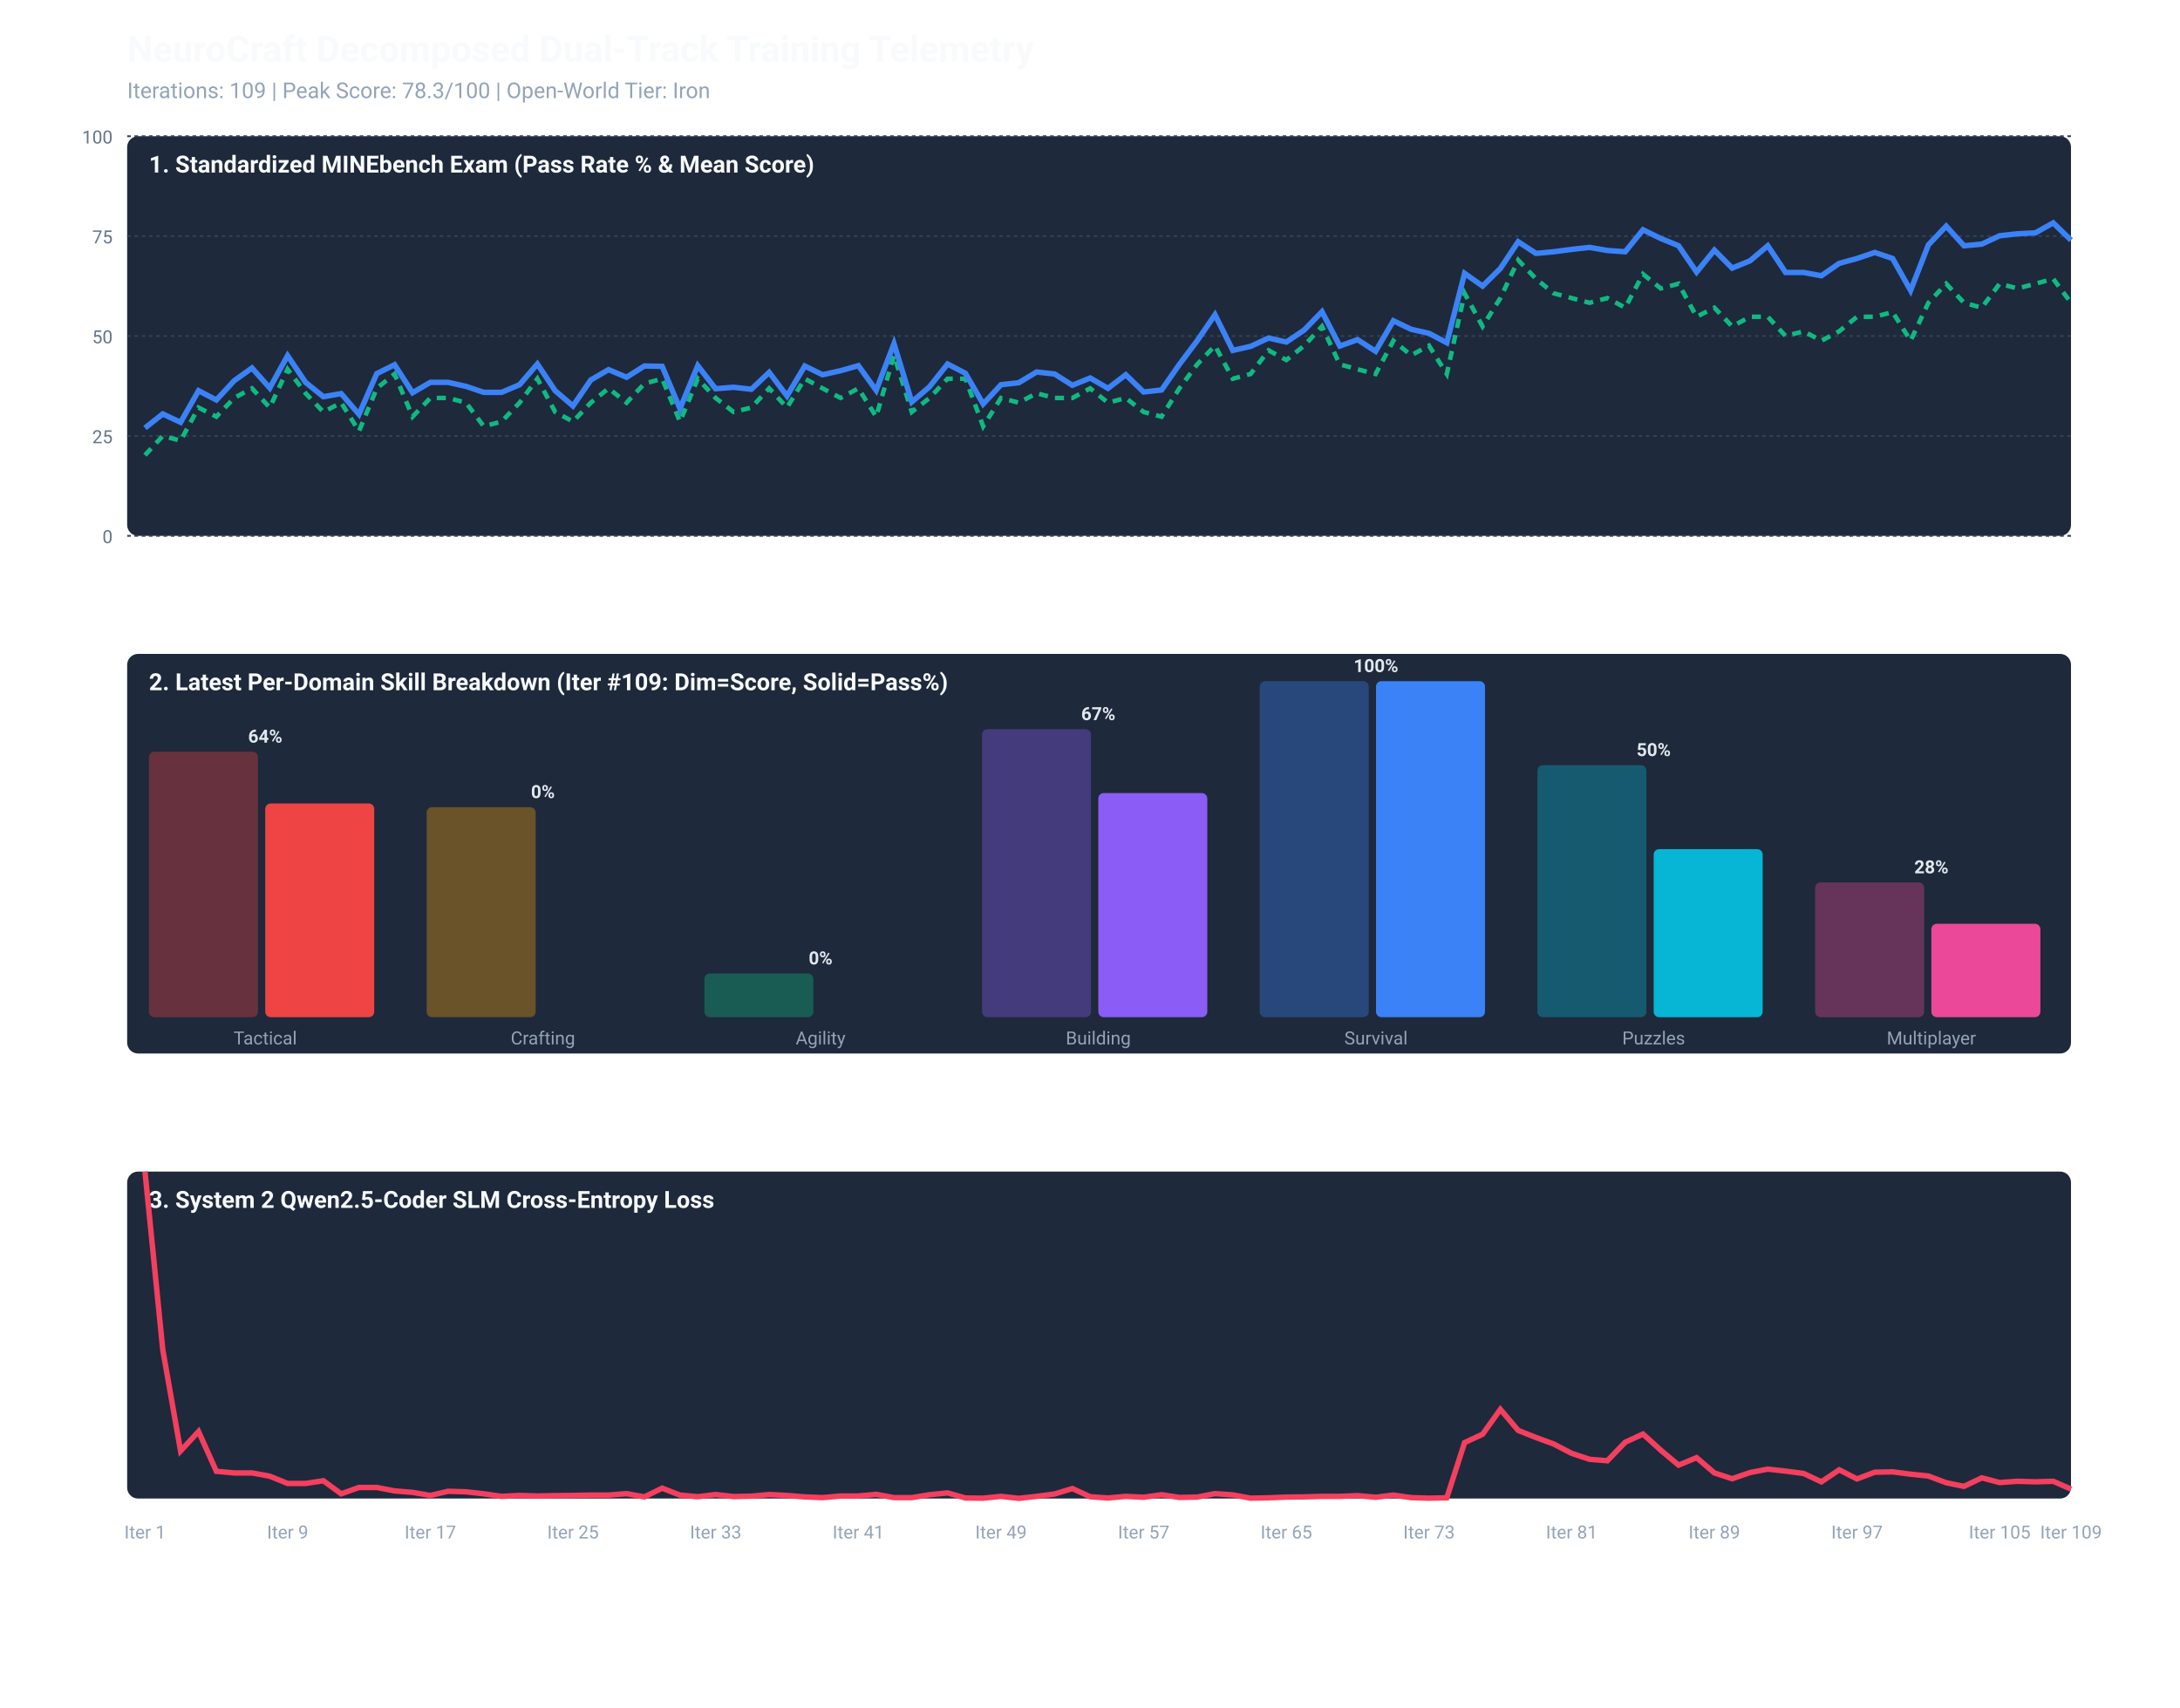
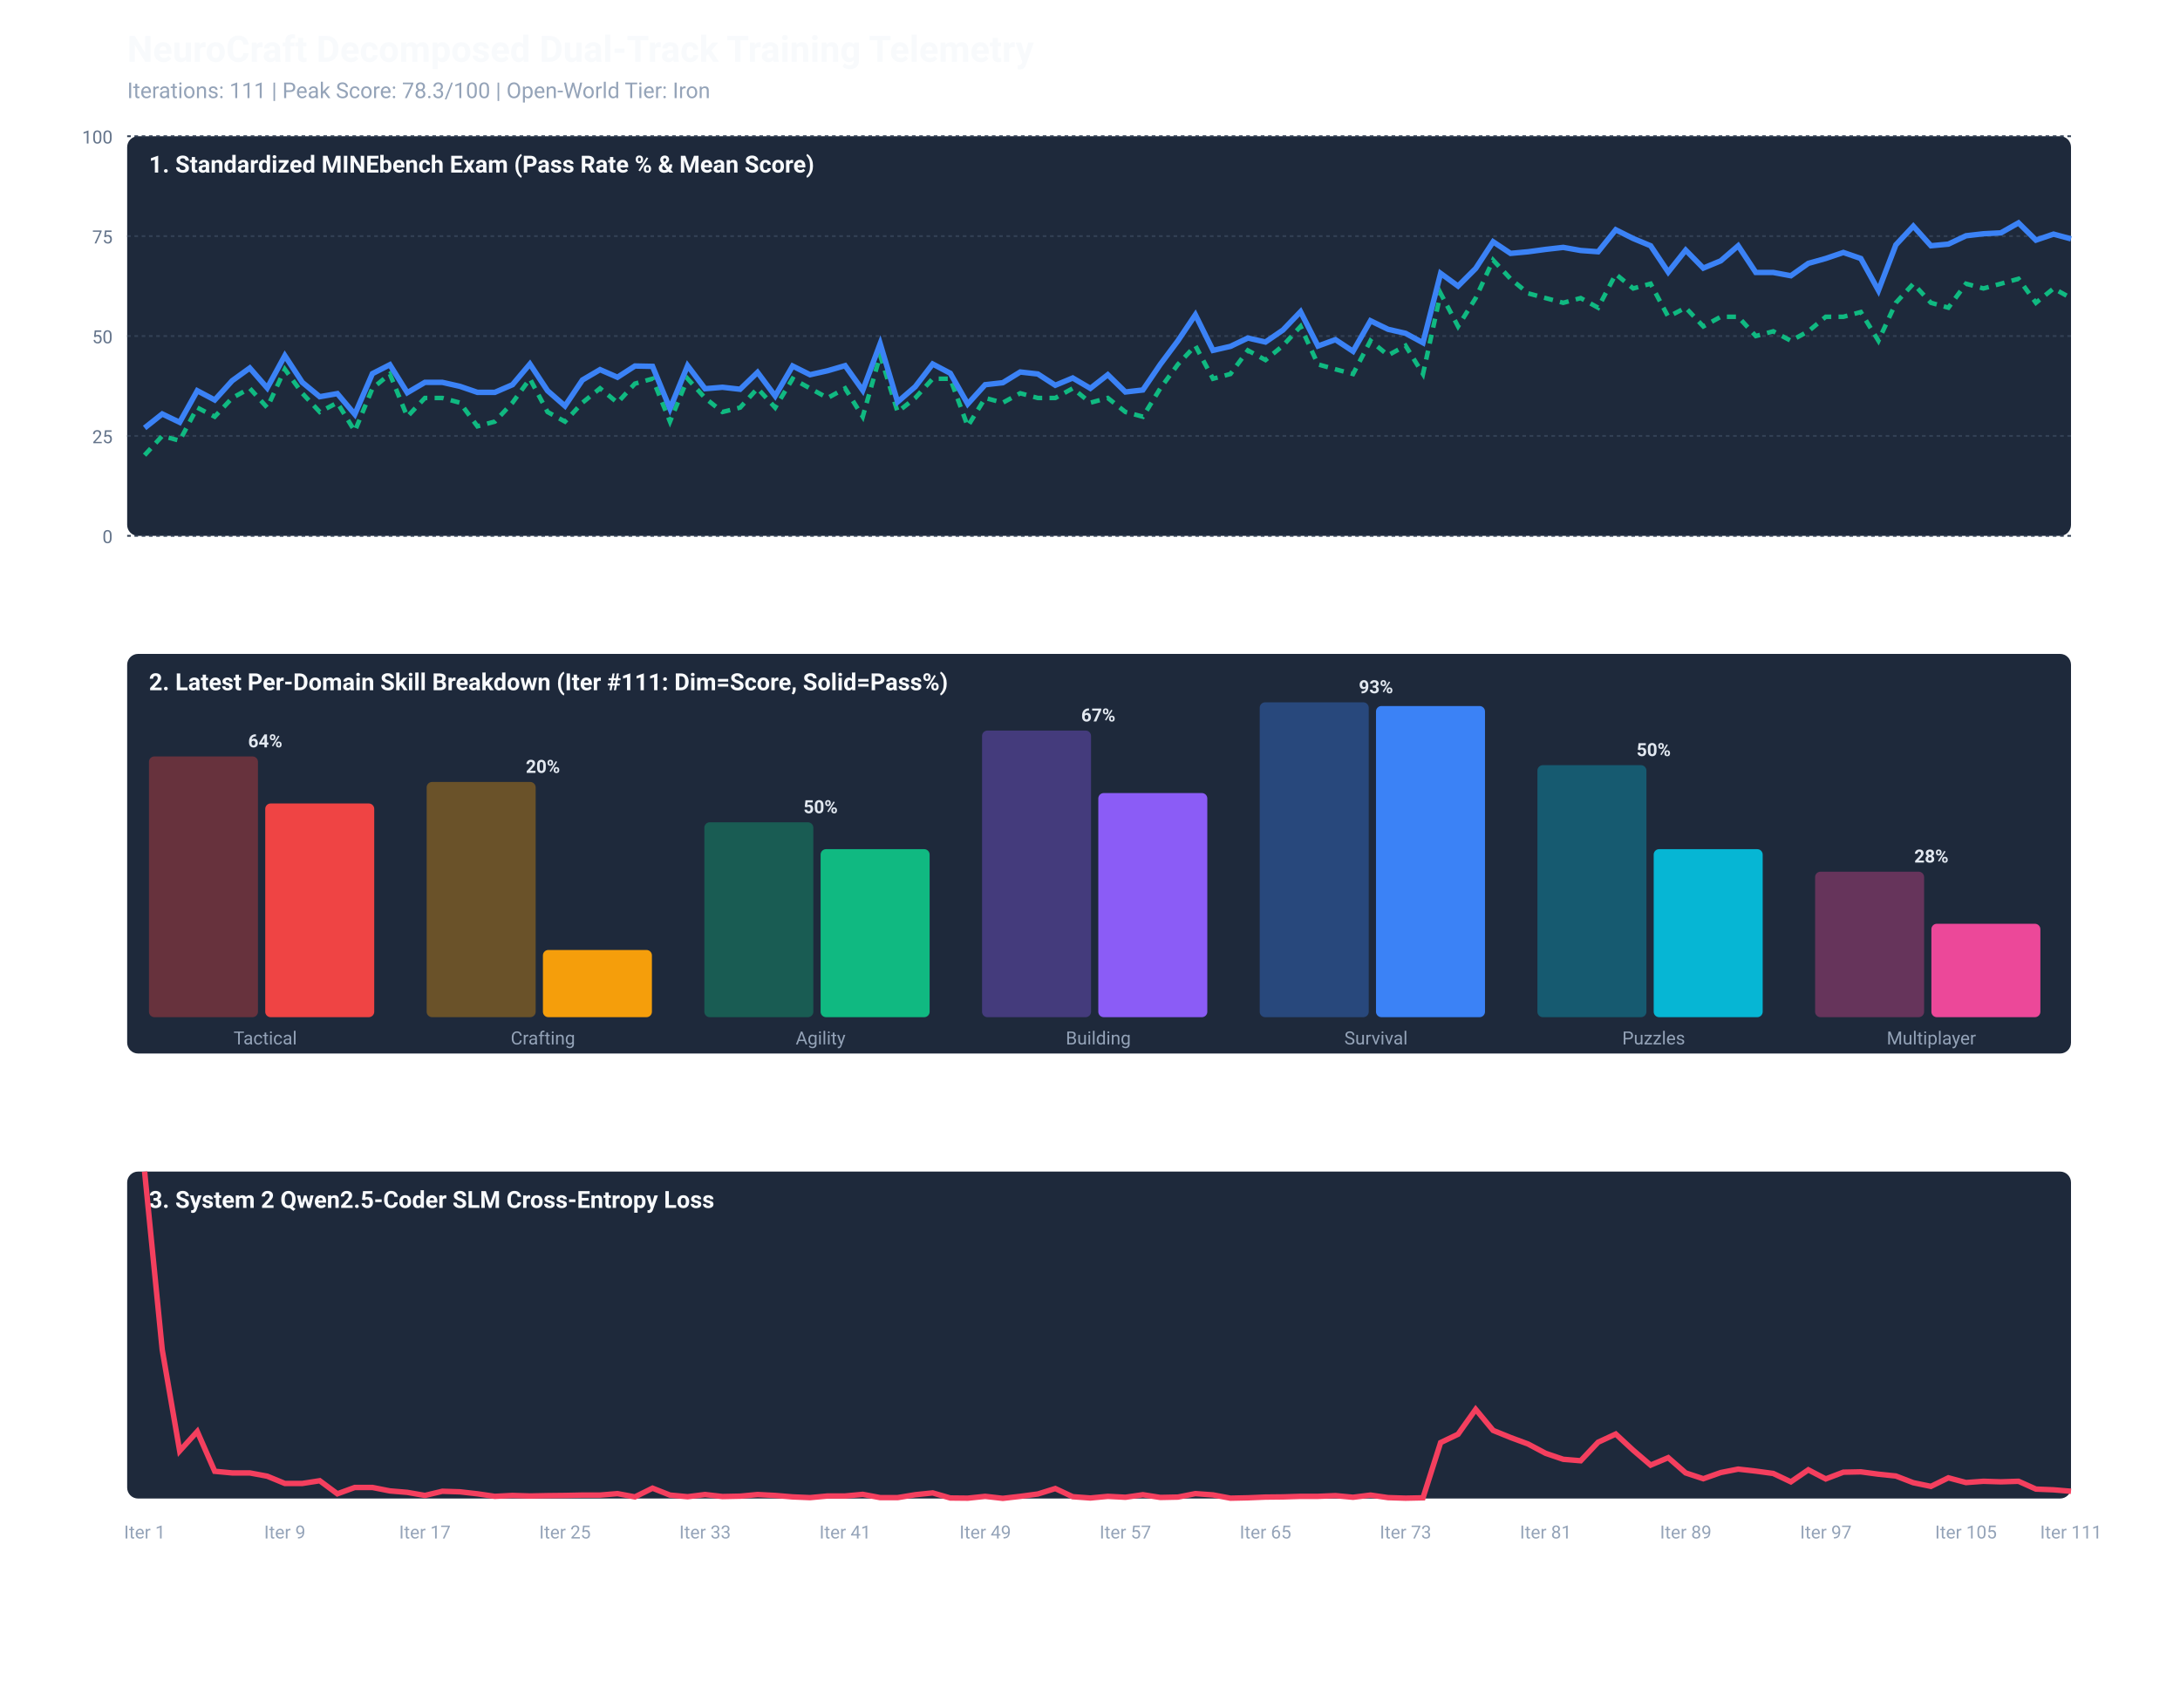
<svg xmlns="http://www.w3.org/2000/svg" viewBox="0 0 1200 940" width="1200" height="940" style="background-color: #0b1120; font-family: -apple-system, BlinkMacSystemFont, 'Segoe UI', Roboto, sans-serif;">
  <text x="70" y="34" fill="#f8fafc" font-size="20" font-weight="bold">NeuroCraft Decomposed Dual-Track Training Telemetry</text>
-   <text x="70" y="54" fill="#94a3b8" font-size="12">Iterations: 109 | Peak Score: 78.3/100 | Open-World Tier: Iron</text>
+   <text x="70" y="54" fill="#94a3b8" font-size="12">Iterations: 111 | Peak Score: 78.3/100 | Open-World Tier: Iron</text>
  <rect x="70" y="75" width="1070" height="220" fill="#1e293b" rx="6" />
  <text x="82" y="95" fill="#f8fafc" font-size="13" font-weight="bold">1. Standardized MINEbench Exam (Pass Rate % &amp; Mean Score)</text>
  <line x1="70" y1="295" x2="1140" y2="295" stroke="#334155" stroke-width="1" stroke-dasharray="2,2" />
  <text x="62" y="299" fill="#64748b" font-size="10" text-anchor="end">0</text>
  <line x1="70" y1="240" x2="1140" y2="240" stroke="#334155" stroke-width="1" stroke-dasharray="2,2" />
  <text x="62" y="244" fill="#64748b" font-size="10" text-anchor="end">25</text>
  <line x1="70" y1="185" x2="1140" y2="185" stroke="#334155" stroke-width="1" stroke-dasharray="2,2" />
  <text x="62" y="189" fill="#64748b" font-size="10" text-anchor="end">50</text>
  <line x1="70" y1="130" x2="1140" y2="130" stroke="#334155" stroke-width="1" stroke-dasharray="2,2" />
  <text x="62" y="134" fill="#64748b" font-size="10" text-anchor="end">75</text>
  <line x1="70" y1="75" x2="1140" y2="75" stroke="#334155" stroke-width="1" stroke-dasharray="2,2" />
  <text x="62" y="79" fill="#64748b" font-size="10" text-anchor="end">100</text>
-   <path d="M 79.8 250.6 L 89.6 240.0 L 99.4 242.6 L 109.3 224.4 L 119.1 229.4 L 128.9 219.1 L 138.7 213.8 L 148.5 224.4 L 158.3 203.3 L 168.2 216.5 L 178.0 226.8 L 187.8 221.7 L 197.6 237.4 L 207.4 213.8 L 217.2 205.9 L 227.1 229.4 L 236.9 219.1 L 246.7 219.1 L 256.5 221.7 L 266.3 234.7 L 276.1 232.1 L 286.0 221.7 L 295.8 208.5 L 305.6 226.8 L 315.4 232.1 L 325.2 221.7 L 335.0 213.8 L 344.9 221.7 L 354.7 211.2 L 364.5 208.5 L 374.3 232.1 L 384.1 208.5 L 393.9 219.1 L 403.8 226.8 L 413.6 224.4 L 423.4 213.8 L 433.2 224.4 L 443.0 208.5 L 452.8 213.8 L 462.7 219.1 L 472.5 213.8 L 482.3 229.4 L 492.1 195.6 L 501.9 226.8 L 511.7 219.1 L 521.6 208.5 L 531.4 208.5 L 541.2 234.7 L 551.0 219.1 L 560.8 221.7 L 570.6 216.5 L 580.5 219.1 L 590.3 219.1 L 600.1 213.8 L 609.9 221.7 L 619.7 219.1 L 629.5 226.8 L 639.4 229.4 L 649.2 213.8 L 659.0 200.6 L 668.8 190.3 L 678.6 208.5 L 688.4 205.9 L 698.3 192.9 L 708.1 198.2 L 717.9 190.3 L 727.7 179.7 L 737.5 200.6 L 747.3 203.3 L 757.2 205.9 L 767.0 187.6 L 776.8 195.6 L 786.6 190.3 L 796.4 205.9 L 806.2 161.5 L 816.1 179.7 L 825.9 164.1 L 835.7 143.2 L 845.5 153.5 L 855.3 161.5 L 865.1 164.1 L 875.0 166.7 L 884.8 164.1 L 894.6 169.4 L 904.4 150.9 L 914.2 158.8 L 924.0 156.2 L 933.9 174.4 L 943.7 169.4 L 953.5 179.7 L 963.3 174.4 L 973.1 174.4 L 982.9 185.0 L 992.8 182.4 L 1002.6 187.6 L 1012.4 182.4 L 1022.2 174.4 L 1032.0 174.4 L 1041.8 171.8 L 1051.7 187.6 L 1061.5 166.7 L 1071.3 156.2 L 1081.1 166.7 L 1090.9 169.4 L 1100.7 156.2 L 1110.6 158.8 L 1120.4 156.2 L 1130.2 153.5 L 1140.0 166.7" fill="none" stroke="#10b981" stroke-width="2.5" stroke-dasharray="5,4" />
-   <path d="M 79.8 235.6 L 89.6 227.9 L 99.4 232.5 L 109.3 215.1 L 119.1 220.2 L 128.9 209.6 L 138.7 202.6 L 148.5 213.6 L 158.3 195.8 L 168.2 210.5 L 178.0 218.4 L 187.8 216.7 L 197.6 228.1 L 207.4 205.7 L 217.2 200.8 L 227.1 216.2 L 236.9 210.5 L 246.7 210.5 L 256.5 212.7 L 266.3 216.0 L 276.1 216.0 L 286.0 211.8 L 295.8 200.4 L 305.6 215.1 L 315.4 223.5 L 325.2 209.2 L 335.0 203.5 L 344.9 207.7 L 354.7 201.5 L 364.5 201.7 L 374.3 225.0 L 384.1 201.3 L 393.9 214.0 L 403.8 213.2 L 413.6 214.3 L 423.4 205.0 L 433.2 218.0 L 443.0 201.5 L 452.8 206.3 L 462.7 204.1 L 472.5 201.3 L 482.3 214.9 L 492.1 189.2 L 501.9 221.3 L 511.7 212.9 L 521.6 200.4 L 531.4 205.5 L 541.2 222.4 L 551.0 211.8 L 560.8 210.7 L 570.6 204.8 L 580.5 205.9 L 590.3 212.1 L 600.1 208.1 L 609.9 213.8 L 619.7 206.3 L 629.5 215.8 L 639.4 214.7 L 649.2 200.6 L 659.0 187.6 L 668.8 173.3 L 678.6 192.9 L 688.4 190.7 L 698.3 186.1 L 708.1 188.3 L 717.9 181.7 L 727.7 171.6 L 737.5 190.5 L 747.3 187.0 L 757.2 193.4 L 767.0 176.6 L 776.8 181.3 L 786.6 183.5 L 796.4 188.7 L 806.2 150.5 L 816.1 157.5 L 825.9 147.8 L 835.7 133.1 L 845.5 139.5 L 855.3 138.6 L 865.1 137.3 L 875.0 136.2 L 884.8 137.9 L 894.6 138.6 L 904.4 126.5 L 914.2 131.3 L 924.0 135.3 L 933.9 149.8 L 943.7 137.7 L 953.5 147.6 L 963.3 143.6 L 973.1 135.3 L 982.9 150.0 L 992.8 150.0 L 1002.6 151.8 L 1012.4 145.0 L 1022.2 142.3 L 1032.0 139.0 L 1041.8 142.3 L 1051.7 159.9 L 1061.5 134.8 L 1071.3 124.5 L 1081.1 135.3 L 1090.9 134.4 L 1100.7 129.8 L 1110.6 128.7 L 1120.4 128.2 L 1130.2 122.7 L 1140.0 132.2" fill="none" stroke="#3b82f6" stroke-width="3" />
+   <path d="M 79.6 250.6 L 89.3 240.0 L 98.9 242.6 L 108.6 224.4 L 118.2 229.4 L 127.8 219.1 L 137.5 213.8 L 147.1 224.4 L 156.8 203.3 L 166.4 216.5 L 176.0 226.8 L 185.7 221.7 L 195.3 237.4 L 205.0 213.8 L 214.6 205.9 L 224.2 229.4 L 233.9 219.1 L 243.5 219.1 L 253.2 221.7 L 262.8 234.7 L 272.4 232.1 L 282.1 221.7 L 291.7 208.5 L 301.4 226.8 L 311.0 232.1 L 320.6 221.7 L 330.3 213.8 L 339.9 221.7 L 349.5 211.2 L 359.2 208.5 L 368.8 232.1 L 378.5 208.5 L 388.1 219.1 L 397.7 226.8 L 407.4 224.4 L 417.0 213.8 L 426.7 224.4 L 436.3 208.5 L 445.9 213.8 L 455.6 219.1 L 465.2 213.8 L 474.9 229.4 L 484.5 195.6 L 494.1 226.8 L 503.8 219.1 L 513.4 208.5 L 523.1 208.5 L 532.7 234.7 L 542.3 219.1 L 552.0 221.7 L 561.6 216.5 L 571.3 219.1 L 580.9 219.1 L 590.5 213.8 L 600.2 221.7 L 609.8 219.1 L 619.5 226.8 L 629.1 229.4 L 638.7 213.8 L 648.4 200.6 L 658.0 190.3 L 667.7 208.5 L 677.3 205.9 L 686.9 192.9 L 696.6 198.2 L 706.2 190.3 L 715.9 179.7 L 725.5 200.6 L 735.1 203.3 L 744.8 205.9 L 754.4 187.6 L 764.1 195.6 L 773.7 190.3 L 783.3 205.9 L 793.0 161.5 L 802.6 179.7 L 812.3 164.1 L 821.9 143.2 L 831.5 153.5 L 841.2 161.5 L 850.8 164.1 L 860.5 166.7 L 870.1 164.1 L 879.7 169.4 L 889.4 150.9 L 899.0 158.8 L 908.6 156.2 L 918.3 174.4 L 927.9 169.4 L 937.6 179.7 L 947.2 174.4 L 956.8 174.4 L 966.5 185.0 L 976.1 182.4 L 985.8 187.6 L 995.4 182.4 L 1005.0 174.4 L 1014.7 174.4 L 1024.3 171.8 L 1034.0 187.6 L 1043.6 166.7 L 1053.2 156.2 L 1062.9 166.7 L 1072.5 169.4 L 1082.2 156.2 L 1091.8 158.8 L 1101.4 156.2 L 1111.1 153.5 L 1120.7 166.7 L 1130.4 158.8 L 1140.0 164.1" fill="none" stroke="#10b981" stroke-width="2.5" stroke-dasharray="5,4" />
+   <path d="M 79.6 235.6 L 89.3 227.9 L 98.9 232.5 L 108.6 215.1 L 118.2 220.2 L 127.8 209.6 L 137.5 202.6 L 147.1 213.6 L 156.8 195.8 L 166.4 210.5 L 176.0 218.4 L 185.7 216.7 L 195.3 228.1 L 205.0 205.7 L 214.6 200.8 L 224.2 216.2 L 233.9 210.5 L 243.5 210.5 L 253.2 212.7 L 262.8 216.0 L 272.4 216.0 L 282.1 211.8 L 291.7 200.4 L 301.4 215.1 L 311.0 223.5 L 320.6 209.2 L 330.3 203.5 L 339.9 207.7 L 349.5 201.5 L 359.2 201.7 L 368.8 225.0 L 378.5 201.3 L 388.1 214.0 L 397.7 213.2 L 407.4 214.3 L 417.0 205.0 L 426.7 218.0 L 436.3 201.5 L 445.9 206.3 L 455.6 204.1 L 465.2 201.3 L 474.9 214.9 L 484.5 189.2 L 494.1 221.3 L 503.8 212.9 L 513.4 200.4 L 523.1 205.5 L 532.7 222.4 L 542.3 211.8 L 552.0 210.7 L 561.6 204.8 L 571.3 205.9 L 580.9 212.1 L 590.5 208.1 L 600.2 213.8 L 609.8 206.3 L 619.5 215.8 L 629.1 214.7 L 638.7 200.6 L 648.4 187.6 L 658.0 173.3 L 667.7 192.9 L 677.3 190.7 L 686.9 186.1 L 696.6 188.3 L 706.2 181.7 L 715.9 171.6 L 725.5 190.5 L 735.1 187.0 L 744.8 193.4 L 754.4 176.6 L 764.1 181.3 L 773.7 183.5 L 783.3 188.7 L 793.0 150.5 L 802.6 157.5 L 812.3 147.8 L 821.9 133.1 L 831.5 139.5 L 841.2 138.6 L 850.8 137.3 L 860.5 136.2 L 870.1 137.9 L 879.7 138.6 L 889.4 126.5 L 899.0 131.3 L 908.6 135.3 L 918.3 149.8 L 927.9 137.7 L 937.6 147.6 L 947.2 143.6 L 956.8 135.3 L 966.5 150.0 L 976.1 150.0 L 985.8 151.8 L 995.4 145.0 L 1005.0 142.3 L 1014.7 139.0 L 1024.3 142.3 L 1034.0 159.9 L 1043.6 134.8 L 1053.2 124.5 L 1062.9 135.3 L 1072.5 134.4 L 1082.2 129.8 L 1091.8 128.7 L 1101.4 128.2 L 1111.1 122.7 L 1120.7 132.2 L 1130.4 128.9 L 1140.0 131.5" fill="none" stroke="#3b82f6" stroke-width="3" />
  <rect x="70" y="360" width="1070" height="220" fill="#1e293b" rx="6" />
-   <text x="82" y="380" fill="#f8fafc" font-size="13" font-weight="bold">2. Latest Per-Domain Skill Breakdown (Iter #109: Dim=Score, Solid=Pass%)</text>
-   <rect x="82" y="413.85" width="60" height="146.15" fill="#ef4444" fill-opacity="0.35" rx="3" />
+   <text x="82" y="380" fill="#f8fafc" font-size="13" font-weight="bold">2. Latest Per-Domain Skill Breakdown (Iter #111: Dim=Score, Solid=Pass%)</text>
+   <rect x="82" y="416.44" width="60" height="143.56" fill="#ef4444" fill-opacity="0.35" rx="3" />
  <rect x="146" y="442.34" width="60" height="117.66" fill="#ef4444" rx="3" />
-   <text x="146" y="408.85" fill="#e2e8f0" font-size="10" font-weight="bold" text-anchor="middle">64%</text>
+   <text x="146" y="411.44" fill="#e2e8f0" font-size="10" font-weight="bold" text-anchor="middle">64%</text>
  <text x="146" y="575" fill="#94a3b8" font-size="10" text-anchor="middle">Tactical</text>
-   <rect x="234.857" y="444.375" width="60" height="115.625" fill="#f59e0b" fill-opacity="0.35" rx="3" />
-   <rect x="298.857" y="560" width="60" height="0" fill="#f59e0b" rx="3" />
-   <text x="298.857" y="439.375" fill="#e2e8f0" font-size="10" font-weight="bold" text-anchor="middle">0%</text>
+   <rect x="234.857" y="430.5" width="60" height="129.5" fill="#f59e0b" fill-opacity="0.35" rx="3" />
+   <rect x="298.857" y="523" width="60" height="37" fill="#f59e0b" rx="3" />
+   <text x="298.857" y="425.5" fill="#e2e8f0" font-size="10" font-weight="bold" text-anchor="middle">20%</text>
  <text x="298.857" y="575" fill="#94a3b8" font-size="10" text-anchor="middle">Crafting</text>
-   <rect x="387.714" y="535.95" width="60" height="24.05" fill="#10b981" fill-opacity="0.35" rx="3" />
-   <rect x="451.714" y="560" width="60" height="0" fill="#10b981" rx="3" />
-   <text x="451.714" y="530.95" fill="#e2e8f0" font-size="10" font-weight="bold" text-anchor="middle">0%</text>
+   <rect x="387.714" y="452.7" width="60" height="107.3" fill="#10b981" fill-opacity="0.35" rx="3" />
+   <rect x="451.714" y="467.5" width="60" height="92.5" fill="#10b981" rx="3" />
+   <text x="451.714" y="447.7" fill="#e2e8f0" font-size="10" font-weight="bold" text-anchor="middle">50%</text>
  <text x="451.714" y="575" fill="#94a3b8" font-size="10" text-anchor="middle">Agility</text>
-   <rect x="540.571" y="401.455" width="60" height="158.545" fill="#8b5cf6" fill-opacity="0.35" rx="3" />
+   <rect x="540.571" y="402.195" width="60" height="157.805" fill="#8b5cf6" fill-opacity="0.35" rx="3" />
  <rect x="604.571" y="436.605" width="60" height="123.395" fill="#8b5cf6" rx="3" />
-   <text x="604.571" y="396.455" fill="#e2e8f0" font-size="10" font-weight="bold" text-anchor="middle">67%</text>
+   <text x="604.571" y="397.195" fill="#e2e8f0" font-size="10" font-weight="bold" text-anchor="middle">67%</text>
  <text x="604.571" y="575" fill="#94a3b8" font-size="10" text-anchor="middle">Building</text>
-   <rect x="693.429" y="375" width="60" height="185" fill="#3b82f6" fill-opacity="0.35" rx="3" />
-   <rect x="757.429" y="375" width="60" height="185" fill="#3b82f6" rx="3" />
-   <text x="757.429" y="370" fill="#e2e8f0" font-size="10" font-weight="bold" text-anchor="middle">100%</text>
+   <rect x="693.429" y="386.655" width="60" height="173.345" fill="#3b82f6" fill-opacity="0.35" rx="3" />
+   <rect x="757.429" y="388.69" width="60" height="171.31" fill="#3b82f6" rx="3" />
+   <text x="757.429" y="381.655" fill="#e2e8f0" font-size="10" font-weight="bold" text-anchor="middle">93%</text>
  <text x="757.429" y="575" fill="#94a3b8" font-size="10" text-anchor="middle">Survival</text>
  <rect x="846.286" y="421.25" width="60" height="138.75" fill="#06b6d4" fill-opacity="0.35" rx="3" />
  <rect x="910.286" y="467.5" width="60" height="92.5" fill="#06b6d4" rx="3" />
  <text x="910.286" y="416.25" fill="#e2e8f0" font-size="10" font-weight="bold" text-anchor="middle">50%</text>
  <text x="910.286" y="575" fill="#94a3b8" font-size="10" text-anchor="middle">Puzzles</text>
-   <rect x="999.143" y="485.815" width="60" height="74.185" fill="#ec4899" fill-opacity="0.35" rx="3" />
+   <rect x="999.143" y="479.895" width="60" height="80.105" fill="#ec4899" fill-opacity="0.35" rx="3" />
  <rect x="1063.143" y="508.57" width="60" height="51.43" fill="#ec4899" rx="3" />
-   <text x="1063.143" y="480.815" fill="#e2e8f0" font-size="10" font-weight="bold" text-anchor="middle">28%</text>
+   <text x="1063.143" y="474.895" fill="#e2e8f0" font-size="10" font-weight="bold" text-anchor="middle">28%</text>
  <text x="1063.143" y="575" fill="#94a3b8" font-size="10" text-anchor="middle">Multiplayer</text>
  <rect x="70" y="645" width="1070" height="180" fill="#1e293b" rx="6" />
  <text x="82" y="665" fill="#f8fafc" font-size="13" font-weight="bold">3. System 2 Qwen2.5-Coder SLM Cross-Entropy Loss</text>
-   <path d="M 79.8 645.0 L 89.6 743.1 L 99.4 798.8 L 109.3 788.1 L 119.1 810.0 L 128.9 810.9 L 138.7 810.9 L 148.5 812.7 L 158.3 816.7 L 168.2 816.7 L 178.0 815.2 L 187.8 822.4 L 197.6 818.9 L 207.4 818.9 L 217.2 820.8 L 227.1 821.6 L 236.9 823.3 L 246.7 821.0 L 256.5 821.3 L 266.3 822.4 L 276.1 823.8 L 286.0 823.3 L 295.8 823.6 L 305.6 823.4 L 315.4 823.3 L 325.2 823.1 L 335.0 823.1 L 344.9 822.3 L 354.7 824.1 L 364.5 819.3 L 374.3 823.1 L 384.1 824.0 L 393.9 822.8 L 403.8 823.9 L 413.6 823.7 L 423.4 822.8 L 433.2 823.3 L 443.0 824.1 L 452.8 824.5 L 462.7 823.6 L 472.5 823.6 L 482.3 822.7 L 492.1 824.5 L 501.9 824.5 L 511.7 822.9 L 521.6 821.9 L 531.4 824.7 L 541.2 824.8 L 551.0 823.8 L 560.8 824.9 L 570.6 823.8 L 580.5 822.5 L 590.3 819.5 L 600.1 824.0 L 609.9 824.7 L 619.7 823.8 L 629.5 824.3 L 639.4 822.9 L 649.2 824.4 L 659.0 824.2 L 668.8 822.3 L 678.6 823.0 L 688.4 824.8 L 698.3 824.6 L 708.1 824.2 L 717.9 824.1 L 727.7 823.8 L 737.5 823.8 L 747.3 823.4 L 757.2 824.3 L 767.0 823.1 L 776.8 824.5 L 786.6 824.8 L 796.4 824.6 L 806.2 794.2 L 816.1 789.6 L 825.9 775.9 L 835.7 787.5 L 845.5 791.4 L 855.3 795.0 L 865.1 800.1 L 875.0 803.4 L 884.8 804.2 L 894.6 794.0 L 904.4 789.5 L 914.2 798.4 L 924.0 806.6 L 933.9 802.5 L 943.7 810.9 L 953.5 814.1 L 963.3 810.7 L 973.1 808.8 L 982.9 809.9 L 992.8 811.2 L 1002.6 815.8 L 1012.4 809.2 L 1022.2 814.2 L 1032.0 810.5 L 1041.8 810.3 L 1051.7 811.6 L 1061.5 812.6 L 1071.3 816.3 L 1081.1 818.3 L 1090.9 813.6 L 1100.7 816.2 L 1110.6 815.5 L 1120.4 815.8 L 1130.2 815.5 L 1140.0 819.8" fill="none" stroke="#f43f5e" stroke-width="3" />
-   <text x="79.817" y="847" fill="#94a3b8" font-size="10" text-anchor="middle">Iter 1</text>
-   <text x="158.349" y="847" fill="#94a3b8" font-size="10" text-anchor="middle">Iter 9</text>
-   <text x="236.881" y="847" fill="#94a3b8" font-size="10" text-anchor="middle">Iter 17</text>
-   <text x="315.413" y="847" fill="#94a3b8" font-size="10" text-anchor="middle">Iter 25</text>
-   <text x="393.945" y="847" fill="#94a3b8" font-size="10" text-anchor="middle">Iter 33</text>
-   <text x="472.477" y="847" fill="#94a3b8" font-size="10" text-anchor="middle">Iter 41</text>
-   <text x="551.009" y="847" fill="#94a3b8" font-size="10" text-anchor="middle">Iter 49</text>
-   <text x="629.541" y="847" fill="#94a3b8" font-size="10" text-anchor="middle">Iter 57</text>
-   <text x="708.073" y="847" fill="#94a3b8" font-size="10" text-anchor="middle">Iter 65</text>
-   <text x="786.606" y="847" fill="#94a3b8" font-size="10" text-anchor="middle">Iter 73</text>
-   <text x="865.138" y="847" fill="#94a3b8" font-size="10" text-anchor="middle">Iter 81</text>
-   <text x="943.67" y="847" fill="#94a3b8" font-size="10" text-anchor="middle">Iter 89</text>
-   <text x="1022.202" y="847" fill="#94a3b8" font-size="10" text-anchor="middle">Iter 97</text>
-   <text x="1100.734" y="847" fill="#94a3b8" font-size="10" text-anchor="middle">Iter 105</text>
-   <text x="1140" y="847" fill="#94a3b8" font-size="10" text-anchor="middle">Iter 109</text>
+   <path d="M 79.6 645.0 L 89.3 743.1 L 98.9 798.8 L 108.6 788.1 L 118.2 810.0 L 127.8 810.9 L 137.5 810.9 L 147.1 812.7 L 156.8 816.7 L 166.4 816.7 L 176.0 815.2 L 185.7 822.4 L 195.3 818.9 L 205.0 818.9 L 214.6 820.8 L 224.2 821.6 L 233.9 823.3 L 243.5 821.0 L 253.2 821.3 L 262.8 822.4 L 272.4 823.8 L 282.1 823.3 L 291.7 823.6 L 301.4 823.4 L 311.0 823.3 L 320.6 823.1 L 330.3 823.1 L 339.9 822.3 L 349.5 824.1 L 359.2 819.3 L 368.8 823.1 L 378.5 824.0 L 388.1 822.8 L 397.7 823.9 L 407.4 823.7 L 417.0 822.8 L 426.7 823.3 L 436.3 824.1 L 445.9 824.5 L 455.6 823.6 L 465.2 823.6 L 474.9 822.7 L 484.5 824.5 L 494.1 824.5 L 503.8 822.9 L 513.4 821.9 L 523.1 824.7 L 532.7 824.8 L 542.3 823.8 L 552.0 824.9 L 561.6 823.8 L 571.3 822.5 L 580.9 819.5 L 590.5 824.0 L 600.2 824.7 L 609.8 823.8 L 619.5 824.3 L 629.1 822.9 L 638.7 824.4 L 648.4 824.2 L 658.0 822.3 L 667.7 823.0 L 677.3 824.8 L 686.9 824.6 L 696.6 824.2 L 706.2 824.1 L 715.9 823.8 L 725.5 823.8 L 735.1 823.4 L 744.8 824.3 L 754.4 823.1 L 764.1 824.5 L 773.7 824.8 L 783.3 824.6 L 793.0 794.2 L 802.6 789.6 L 812.3 775.9 L 821.9 787.5 L 831.5 791.4 L 841.2 795.0 L 850.8 800.1 L 860.5 803.4 L 870.1 804.2 L 879.7 794.0 L 889.4 789.5 L 899.0 798.4 L 908.6 806.6 L 918.3 802.5 L 927.9 810.9 L 937.6 814.1 L 947.2 810.7 L 956.8 808.8 L 966.5 809.9 L 976.1 811.2 L 985.8 815.8 L 995.4 809.2 L 1005.0 814.2 L 1014.7 810.5 L 1024.3 810.3 L 1034.0 811.6 L 1043.6 812.6 L 1053.2 816.3 L 1062.9 818.3 L 1072.5 813.6 L 1082.2 816.2 L 1091.8 815.5 L 1101.4 815.8 L 1111.1 815.5 L 1120.7 819.8 L 1130.4 820.2 L 1140.0 821.0" fill="none" stroke="#f43f5e" stroke-width="3" />
+   <text x="79.64" y="847" fill="#94a3b8" font-size="10" text-anchor="middle">Iter 1</text>
+   <text x="156.757" y="847" fill="#94a3b8" font-size="10" text-anchor="middle">Iter 9</text>
+   <text x="233.874" y="847" fill="#94a3b8" font-size="10" text-anchor="middle">Iter 17</text>
+   <text x="310.991" y="847" fill="#94a3b8" font-size="10" text-anchor="middle">Iter 25</text>
+   <text x="388.108" y="847" fill="#94a3b8" font-size="10" text-anchor="middle">Iter 33</text>
+   <text x="465.225" y="847" fill="#94a3b8" font-size="10" text-anchor="middle">Iter 41</text>
+   <text x="542.342" y="847" fill="#94a3b8" font-size="10" text-anchor="middle">Iter 49</text>
+   <text x="619.459" y="847" fill="#94a3b8" font-size="10" text-anchor="middle">Iter 57</text>
+   <text x="696.577" y="847" fill="#94a3b8" font-size="10" text-anchor="middle">Iter 65</text>
+   <text x="773.694" y="847" fill="#94a3b8" font-size="10" text-anchor="middle">Iter 73</text>
+   <text x="850.811" y="847" fill="#94a3b8" font-size="10" text-anchor="middle">Iter 81</text>
+   <text x="927.928" y="847" fill="#94a3b8" font-size="10" text-anchor="middle">Iter 89</text>
+   <text x="1005.045" y="847" fill="#94a3b8" font-size="10" text-anchor="middle">Iter 97</text>
+   <text x="1082.162" y="847" fill="#94a3b8" font-size="10" text-anchor="middle">Iter 105</text>
+   <text x="1140" y="847" fill="#94a3b8" font-size="10" text-anchor="middle">Iter 111</text>
</svg>
